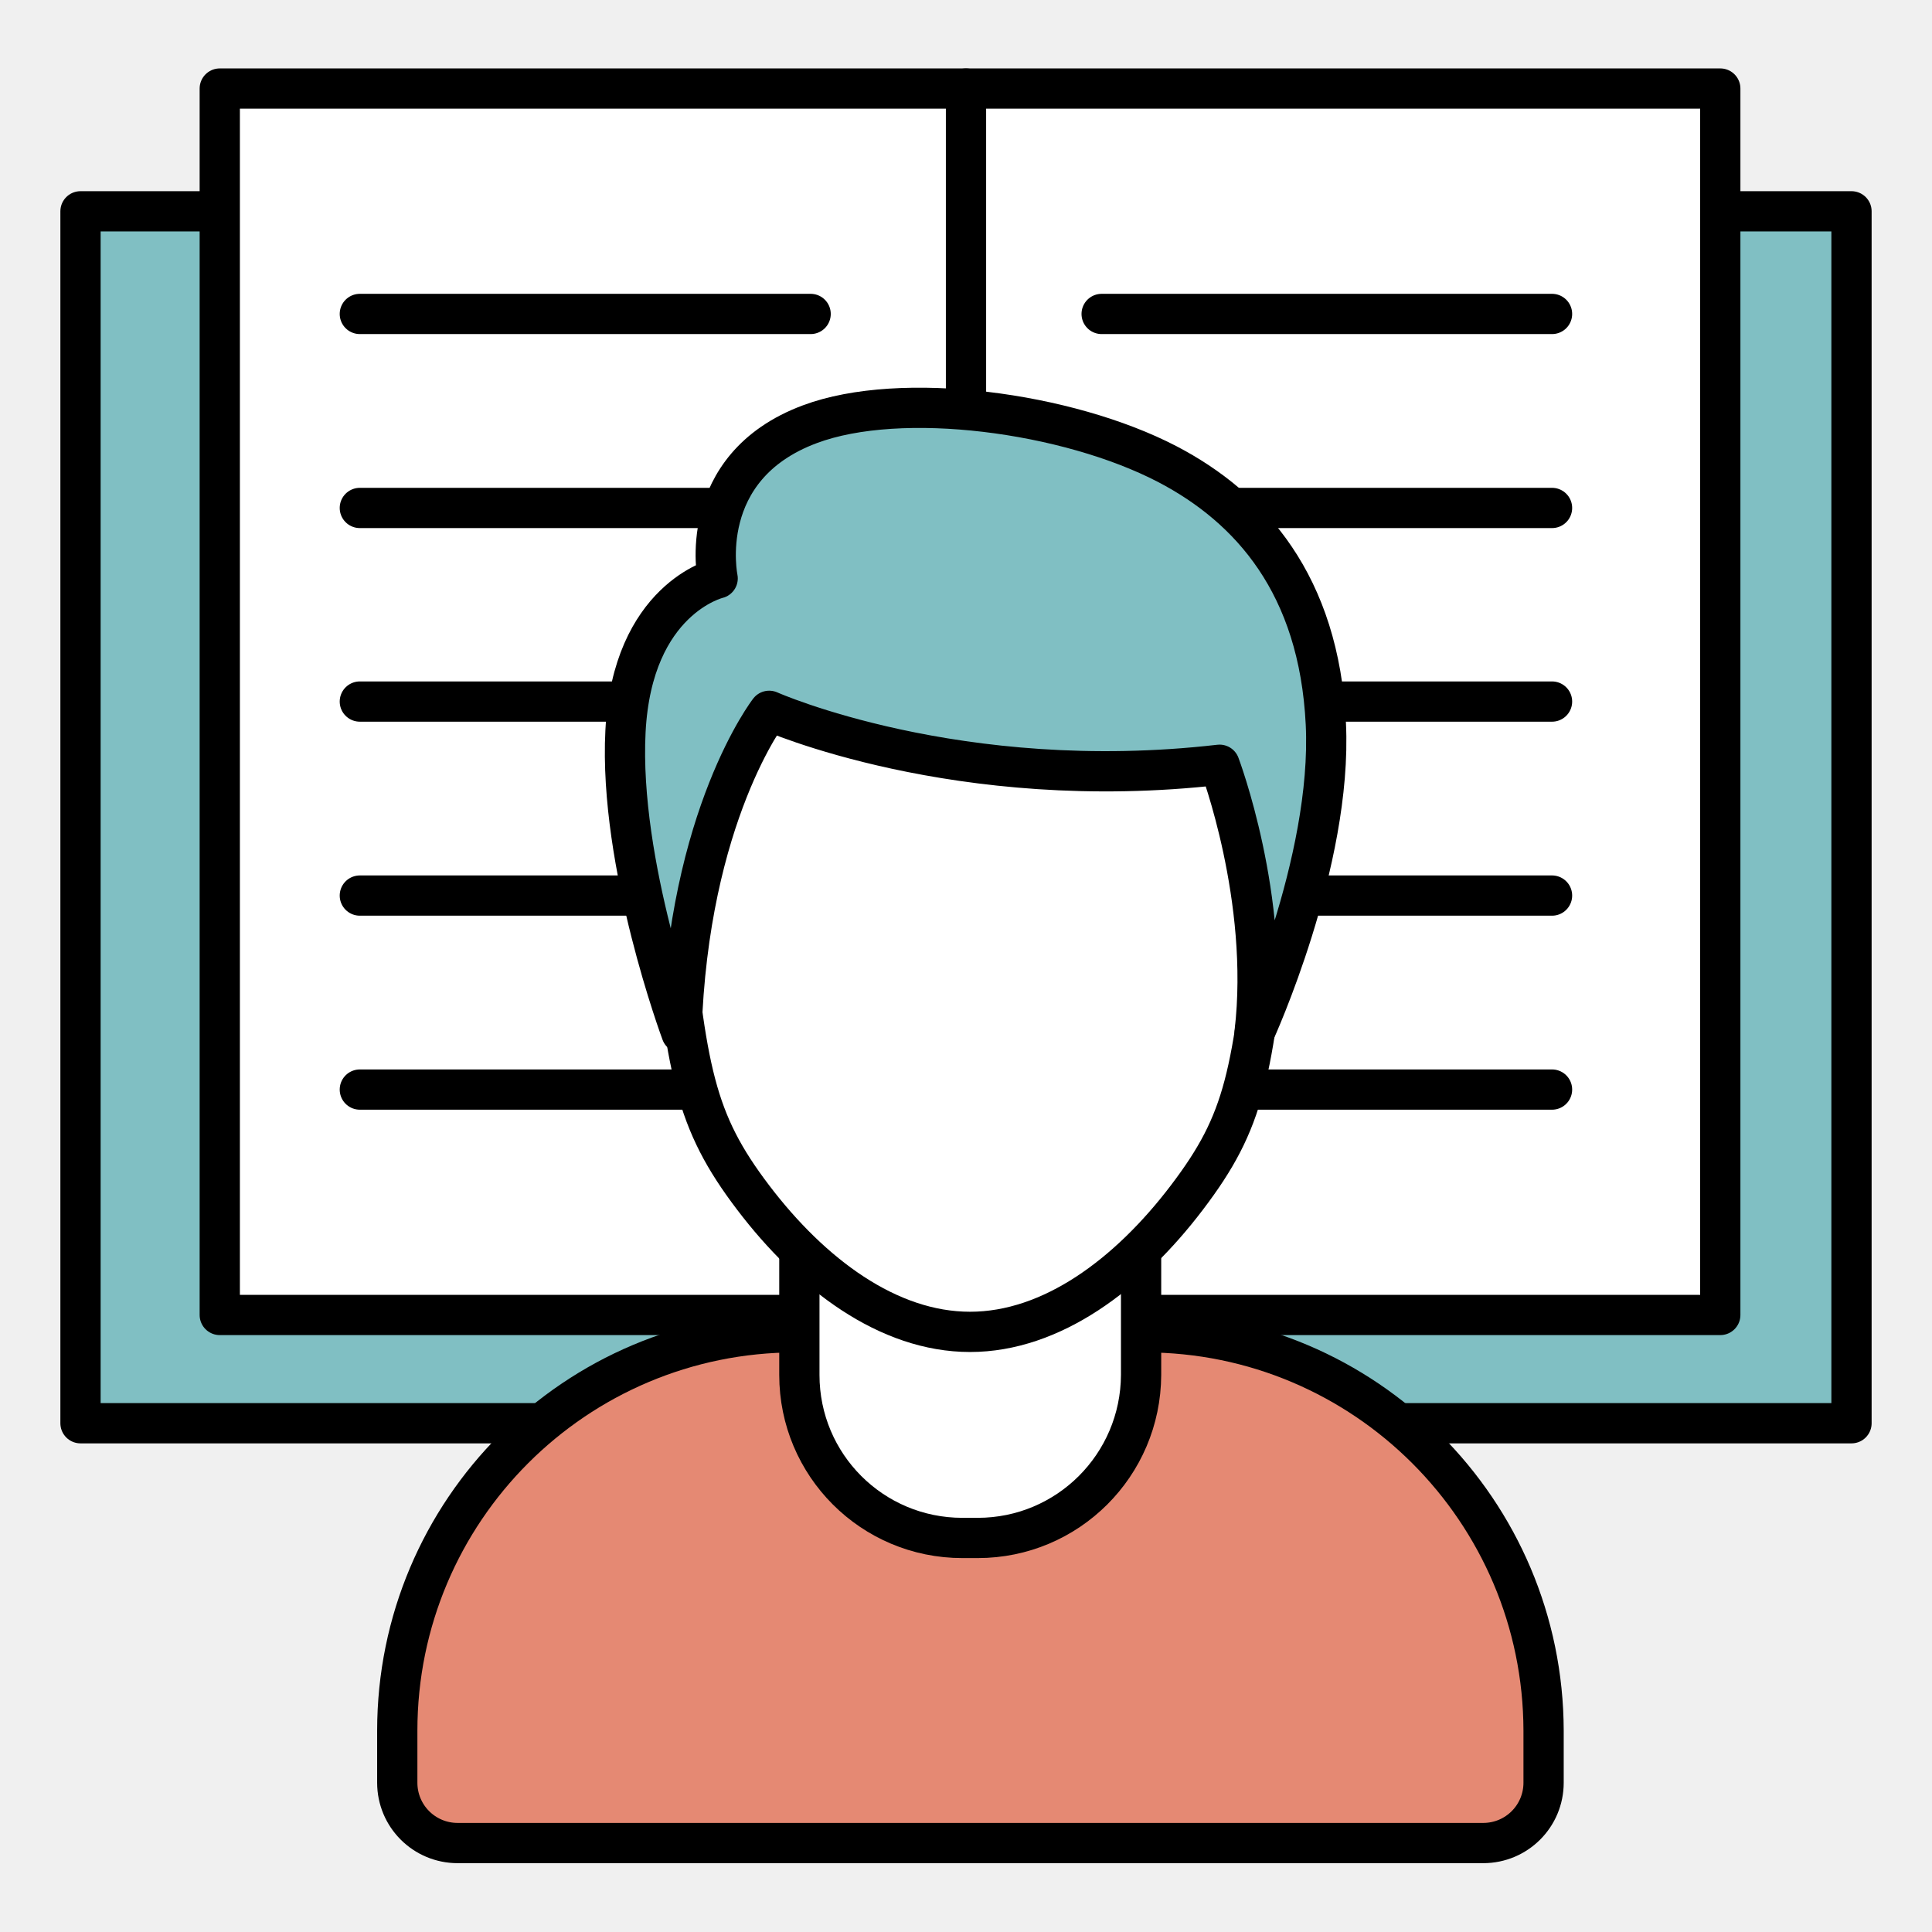
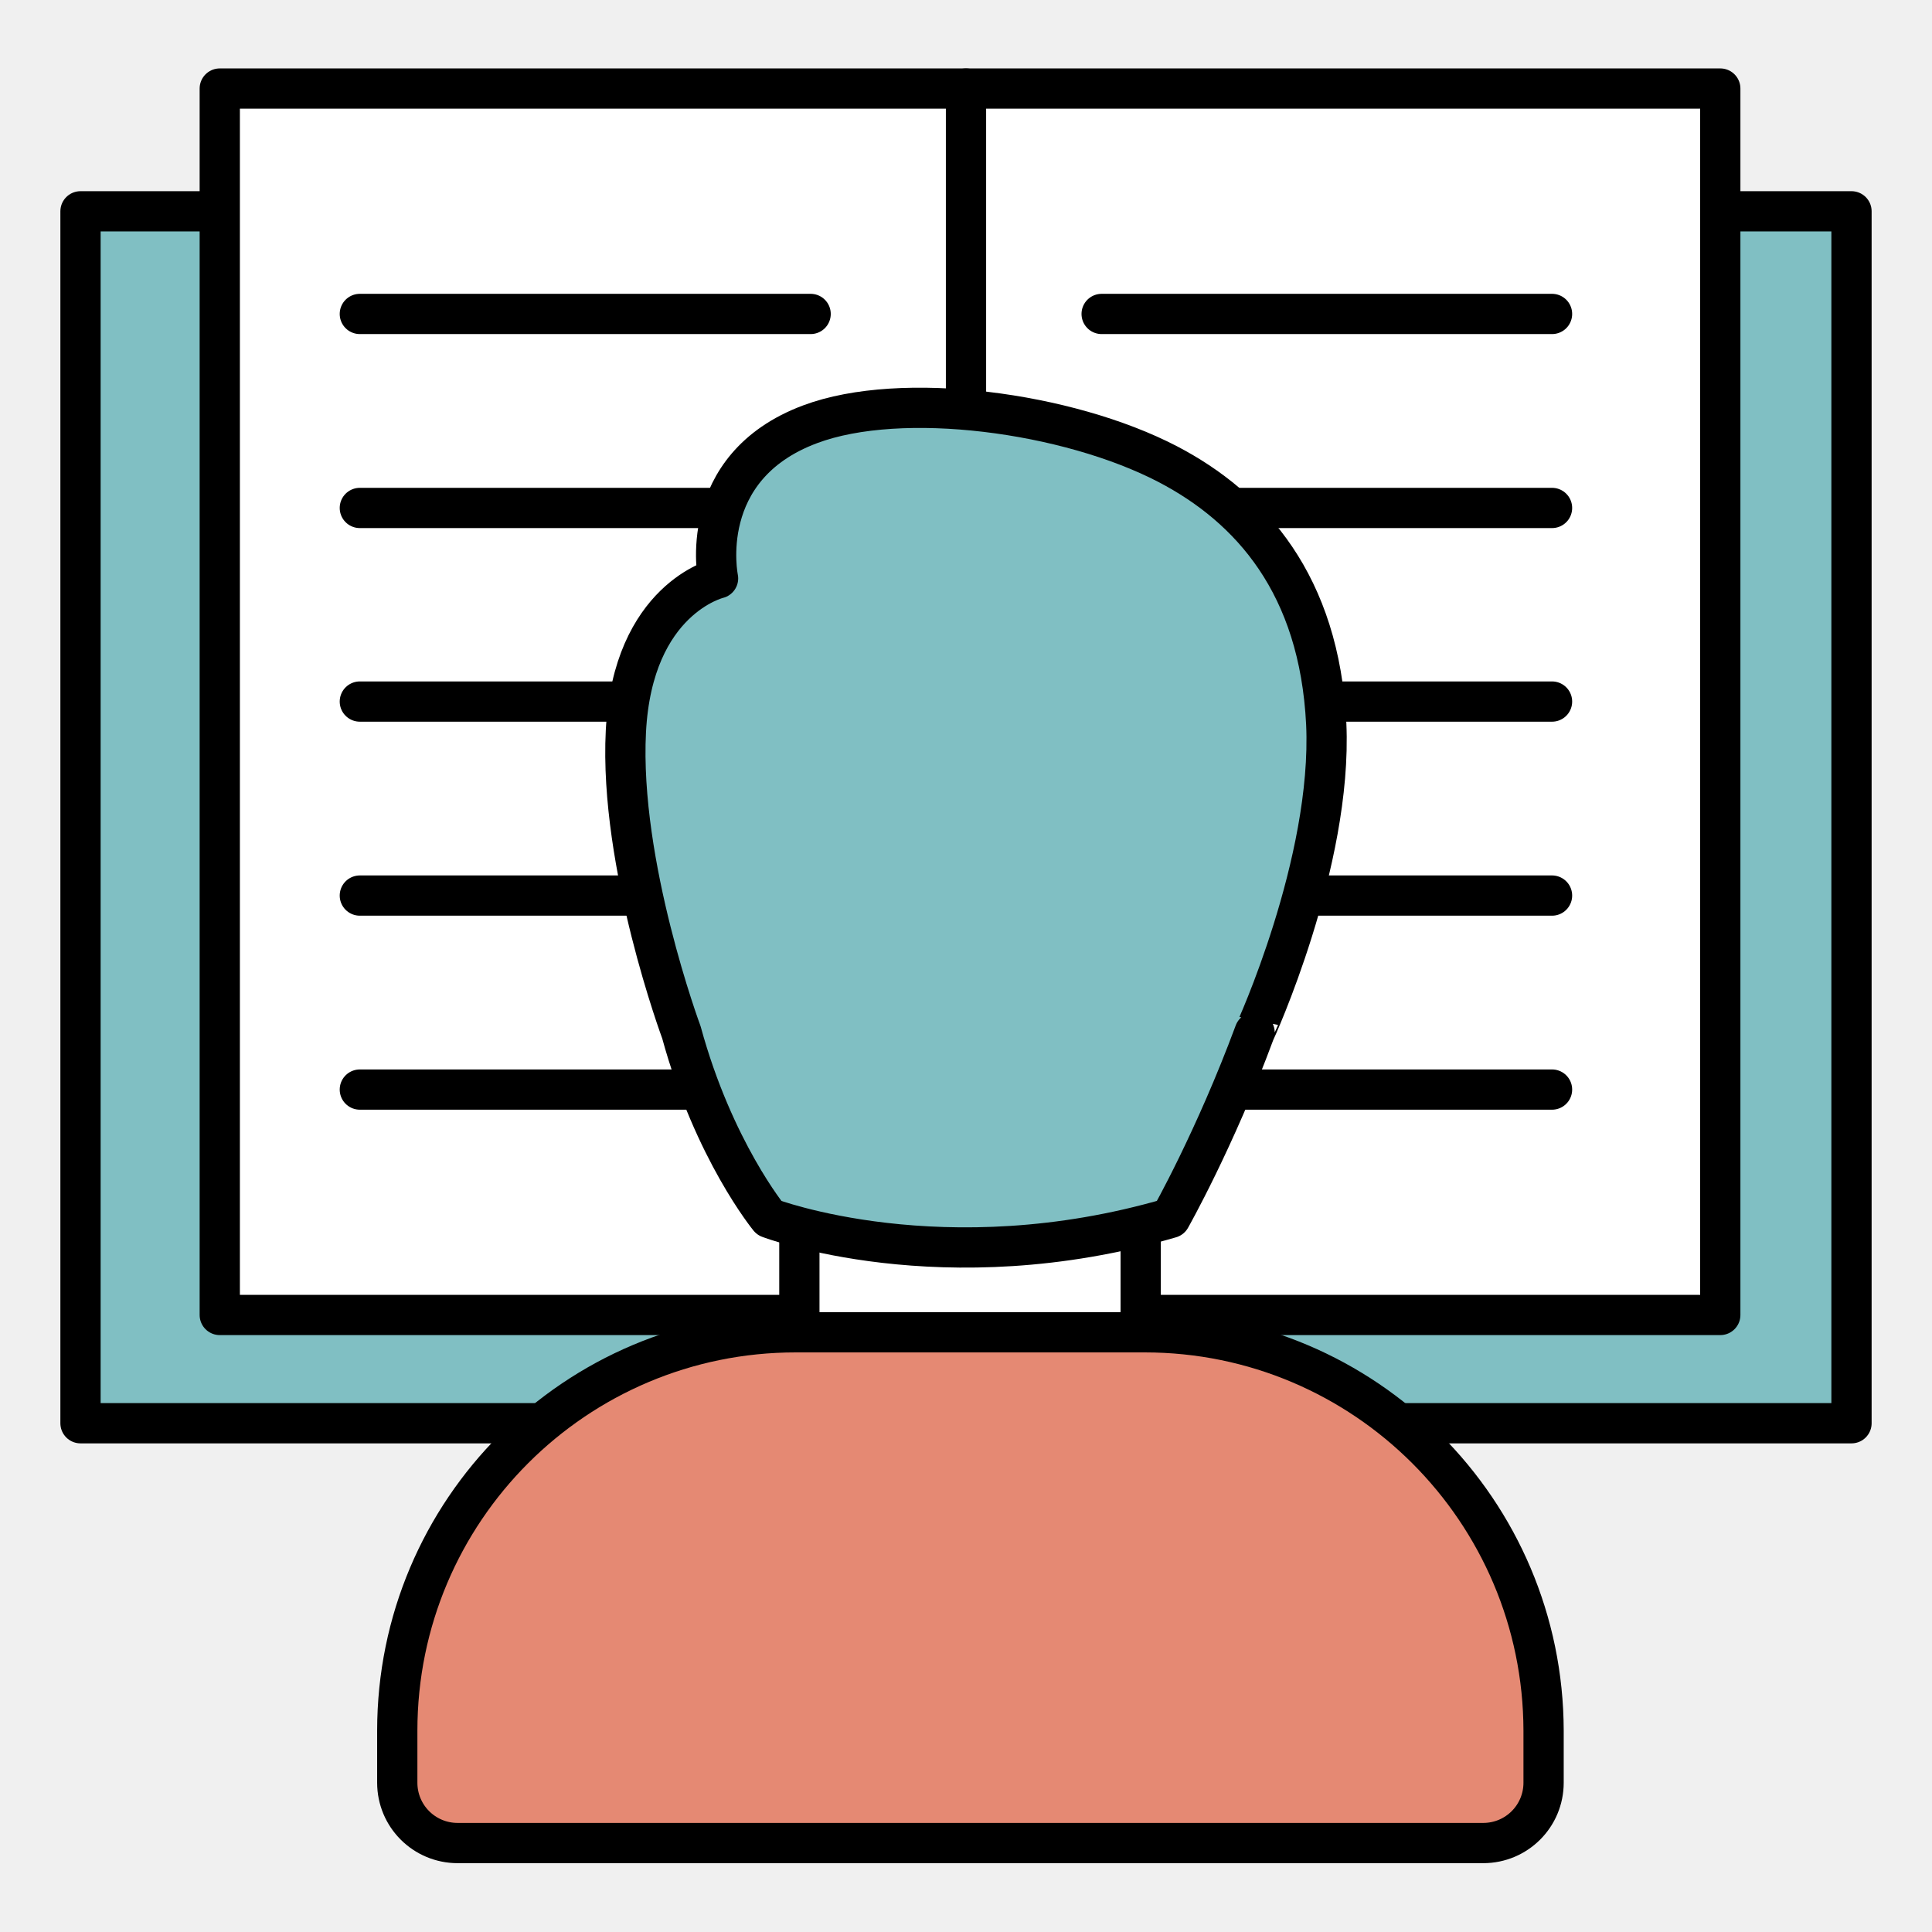
<svg xmlns="http://www.w3.org/2000/svg" version="1.1" id="Layer_1" x="0px" y="0px" viewBox="0 0 48 48" style="enable-background:new 0 0 48 48;" xml:space="preserve">
  <style type="text/css">
	.st0{fill:#80BFC3;stroke:#000000;stroke-linecap:round;stroke-linejoin:round;stroke-miterlimit:10;}
	.st1{fill:#FFFFFF;stroke:#000000;stroke-linecap:round;stroke-linejoin:round;stroke-miterlimit:10;}
	.st2{fill:none;stroke:#000000;stroke-linecap:round;stroke-linejoin:round;stroke-miterlimit:10;}
	.st3{fill:#E58973;stroke:#000000;stroke-linecap:round;stroke-linejoin:round;stroke-miterlimit:10;}
</style>
  <g>
    <rect x="2" y="5.25" class="st0" width="44" height="30.11" />
    <rect x="5.46" y="2.2" class="st1" width="37.28" height="30.47" />
    <line class="st2" x1="24" y1="35.36" x2="24" y2="2.2" />
    <g>
      <line class="st2" x1="8.94" y1="7.8" x2="20.14" y2="7.8" />
      <line class="st2" x1="8.94" y1="12.62" x2="20.14" y2="12.62" />
      <line class="st2" x1="8.94" y1="17.43" x2="20.14" y2="17.43" />
      <line class="st2" x1="8.94" y1="22.25" x2="20.14" y2="22.25" />
      <line class="st2" x1="8.94" y1="27.07" x2="20.14" y2="27.07" />
    </g>
    <g>
      <line class="st2" x1="27.37" y1="7.8" x2="38.56" y2="7.8" />
      <line class="st2" x1="27.37" y1="12.62" x2="38.56" y2="12.62" />
      <line class="st2" x1="27.37" y1="17.43" x2="38.56" y2="17.43" />
      <line class="st2" x1="27.37" y1="22.25" x2="38.56" y2="22.25" />
      <line class="st2" x1="27.37" y1="27.07" x2="38.56" y2="27.07" />
    </g>
  </g>
  <g>
+     <path class="st1" d="M27.65,15.24c-2.3,0-3.55,0-3.55,0s-1.25,0-3.55,0s-4.43,1.59-3.91,7.09c0.41,4.29,1.65,4.66,3.1,6.58   c0.36,0.47-0.29,1.03,0.12,1.43v3.82c0,2.24,1.81,4.05,4.05,4.05h0.38c2.24,0,4.05-1.81,4.05-4.05v-4.13   c0.41-0.4,0.39-0.5,0.75-0.97c1.45-1.91,2.04-2.33,2.47-6.72C32.1,16.83,29.96,15.24,27.65,15.24z" />
    <path class="st3" d="M28.44,33.1h-8.67c-5.47,0-9.9,4.43-9.9,9.9v1.29c0,0.83,0.67,1.5,1.5,1.5h25.48c0.83,0,1.5-0.67,1.5-1.5   v-1.29C38.34,37.54,33.91,33.1,28.44,33.1z" />
-     <path class="st1" d="M24.29,38.21h-0.38c-2.24,0-4.05-1.81-4.05-4.05v-4.43h8.49v4.43C28.34,36.4,26.53,38.21,24.29,38.21z" />
-     <path class="st1" d="M27.65,15.24c-2.3,0-3.55,0-3.55,0s-1.25,0-3.55,0s-4.43,1.59-3.91,7.09c0.41,4.29,0.62,5.51,2.07,7.42   c1.45,1.91,3.36,3.34,5.39,3.34s3.94-1.43,5.39-3.34c1.45-1.91,1.64-3.03,2.07-7.42C32.1,16.83,29.96,15.24,27.65,15.24z" />
-     <path class="st0" d="M16.93,25.66c0.17-5.41,2.18-8,2.18-8S23.8,19.75,30.3,19c0,0,1.26,3.33,0.87,6.65c0,0,1.94-4.23,1.77-7.67   c-0.17-3.45-1.87-5.37-3.94-6.45c-2.48-1.29-6.61-1.84-8.88-0.99c-2.87,1.07-2.29,3.83-2.29,3.83s-2.12,0.5-2.29,3.8   S16.93,25.66,16.93,25.66z" />
  </g>
+   <path class="st0" d="M32.95,17.98c-0.17-3.45-1.87-5.37-3.94-6.45c-2.48-1.29-6.61-1.84-8.88-0.99c-2.87,1.07-2.29,3.83-2.29,3.83  s-2.12,0.5-2.29,3.8c-0.17,3.31,1.38,7.48,1.38,7.48c0.8,2.93,2.18,4.61,2.18,4.61s4.32,1.65,9.97,0c0,0,1.1-1.94,2.09-4.61  C31.17,25.66,33.11,21.43,32.95,17.98z" />
</svg>
